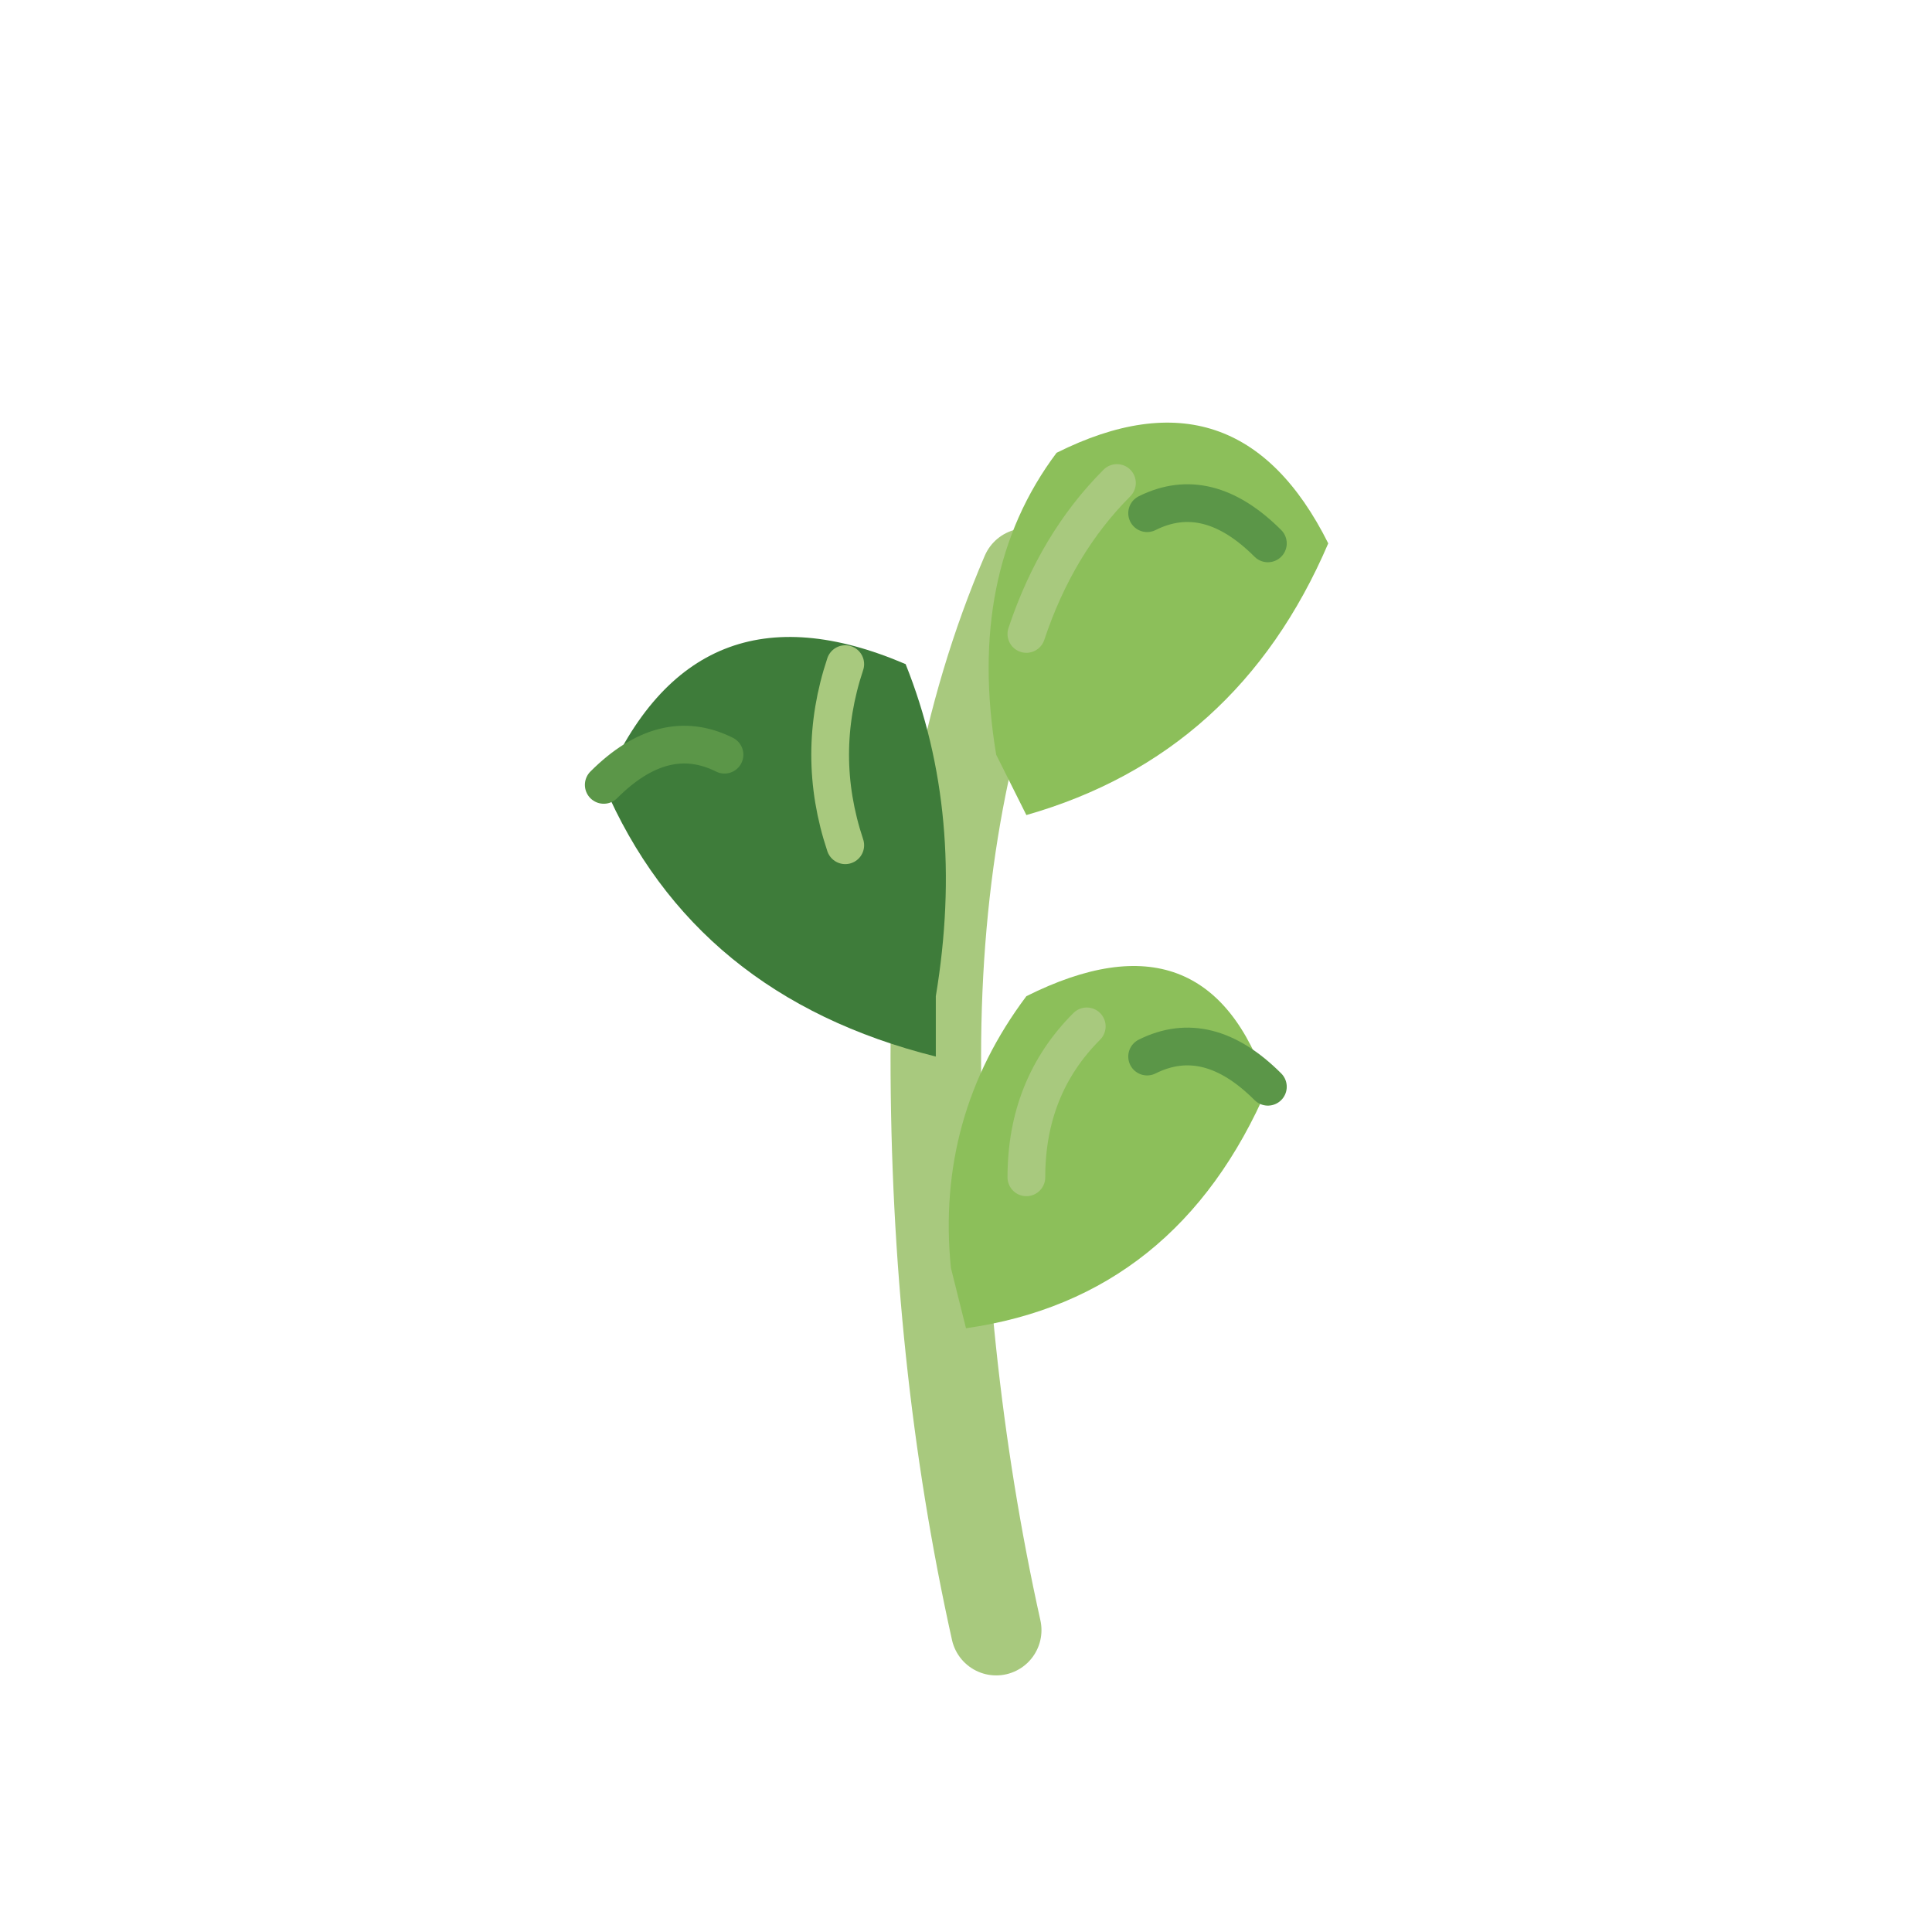
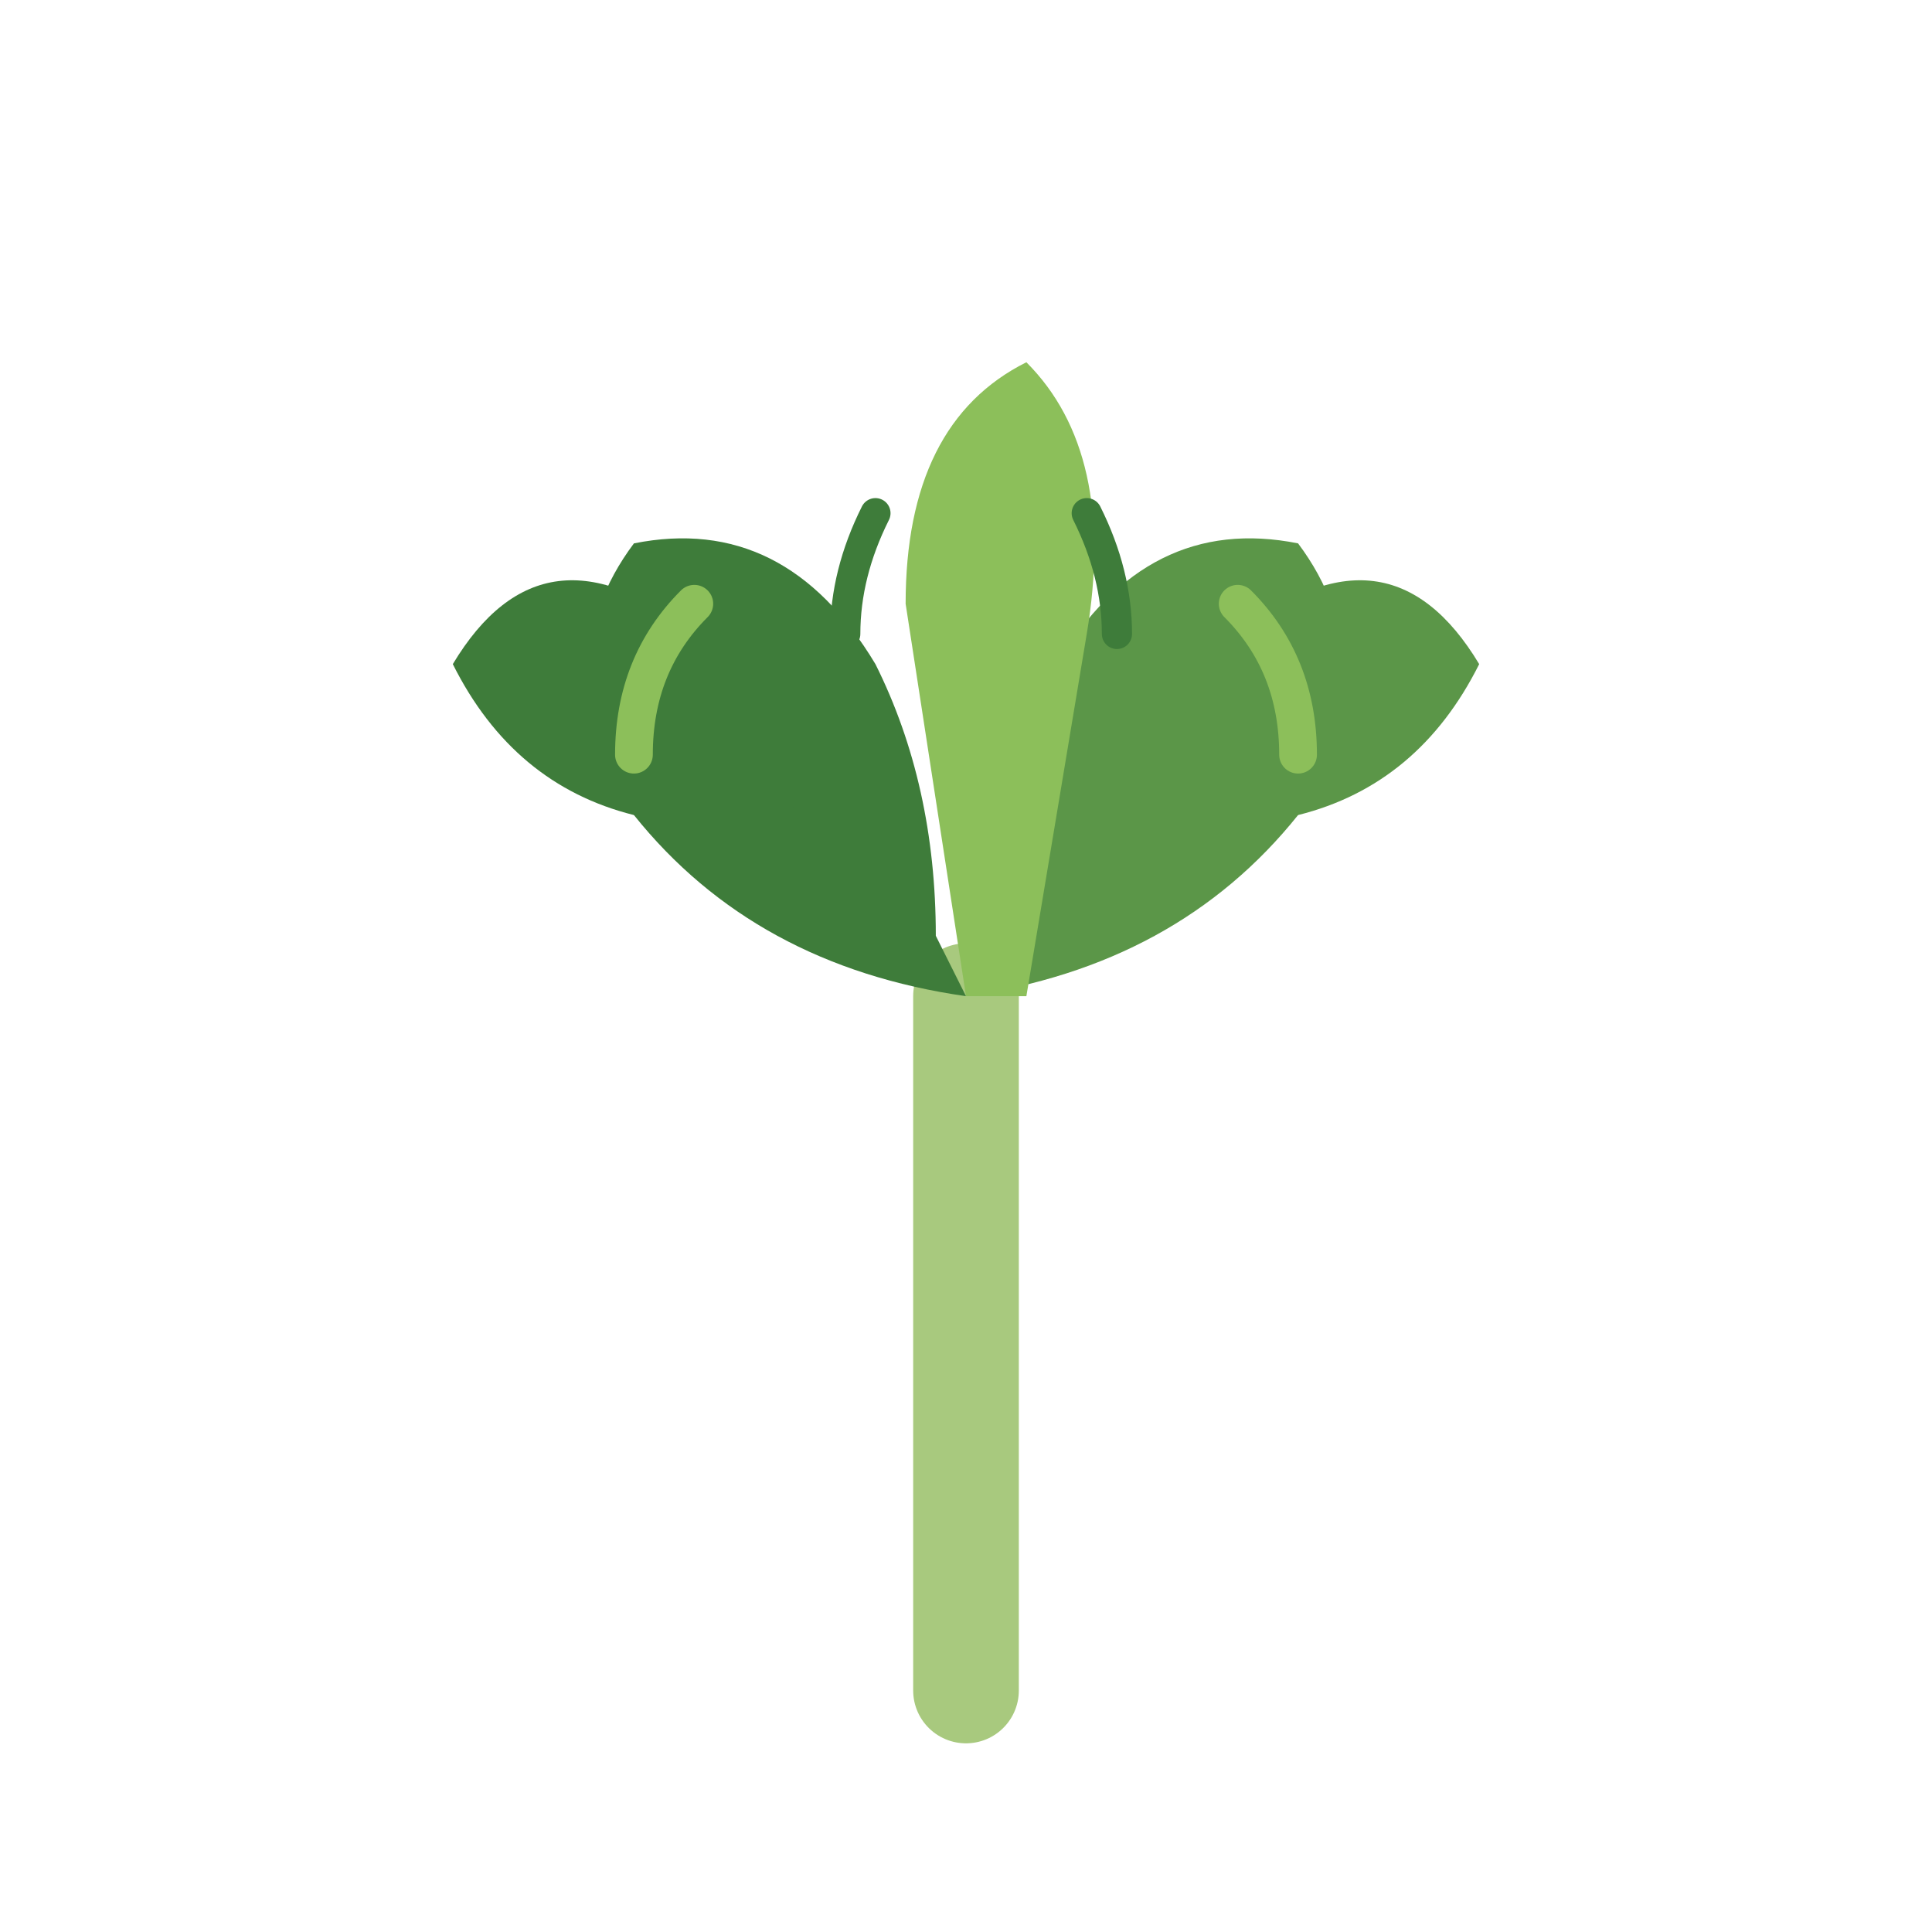
<svg xmlns="http://www.w3.org/2000/svg" viewBox="0 0 128 128">
-   <path d="M66 108 Q62 90 62 70 Q62 52 68 38" fill="none" stroke="#A8C97E" stroke-width="6" stroke-linecap="round" />
-   <path d="M62 70 Q46 66 40 52 Q46 38 60 44 Q64 54 62 66 Z" fill="#3E7C3A" />
-   <path d="M68 54 Q82 50 88 36 Q82 24 70 30 Q64 38 66 50 Z" fill="#8CBF5A" />
-   <path d="M64 88 Q78 86 84 72 Q80 60 68 66 Q62 74 63 84 Z" fill="#8CBF5A" />
-   <path d="M40 52 Q44 48 48 50 M84 36 Q80 32 76 34 M84 72 Q80 68 76 70" fill="none" stroke="#5B9648" stroke-width="2.5" stroke-linecap="round" />
-   <path d="M56 44 Q54 50 56 56 M74 32 Q70 36 68 42 M72 68 Q68 72 68 78" fill="none" stroke="#A8C97E" stroke-width="2.5" stroke-linecap="round" />
+   <path d="M64 112 L64 66" fill="none" stroke="#A8C97E" stroke-width="7" stroke-linecap="round" />
+   <path d="M64 66 Q50 64 42 54 Q36 44 42 36 Q52 34 58 44 Q62 52 62 62 Z" fill="#3E7C3A" />
+   <path d="M42 54 Q34 52 30 44 Q36 34 46 42 Q52 50 54 58 Z" fill="#3E7C3A" />
+   <path d="M64 66 Q78 64 86 54 Q92 44 86 36 Q76 34 70 44 Q66 52 66 62 Z" fill="#5B9648" />
+   <path d="M86 54 Q94 52 98 44 Q92 34 82 42 Q76 50 74 58 Z" fill="#5B9648" />
+   <path d="M64 66 L60 40 Q60 28 68 24 Q74 30 72 42 L68 66 Z" fill="#8CBF5A" />
+   <path d="M46 40 Q42 44 42 50 M82 40 Q86 44 86 50" fill="none" stroke="#8CBF5A" stroke-width="2.5" stroke-linecap="round" />
+   <path d="M58 34 Q56 38 56 42 M72 34 Q74 38 74 42" fill="none" stroke="#3E7C3A" stroke-width="2" stroke-linecap="round" />
</svg>
